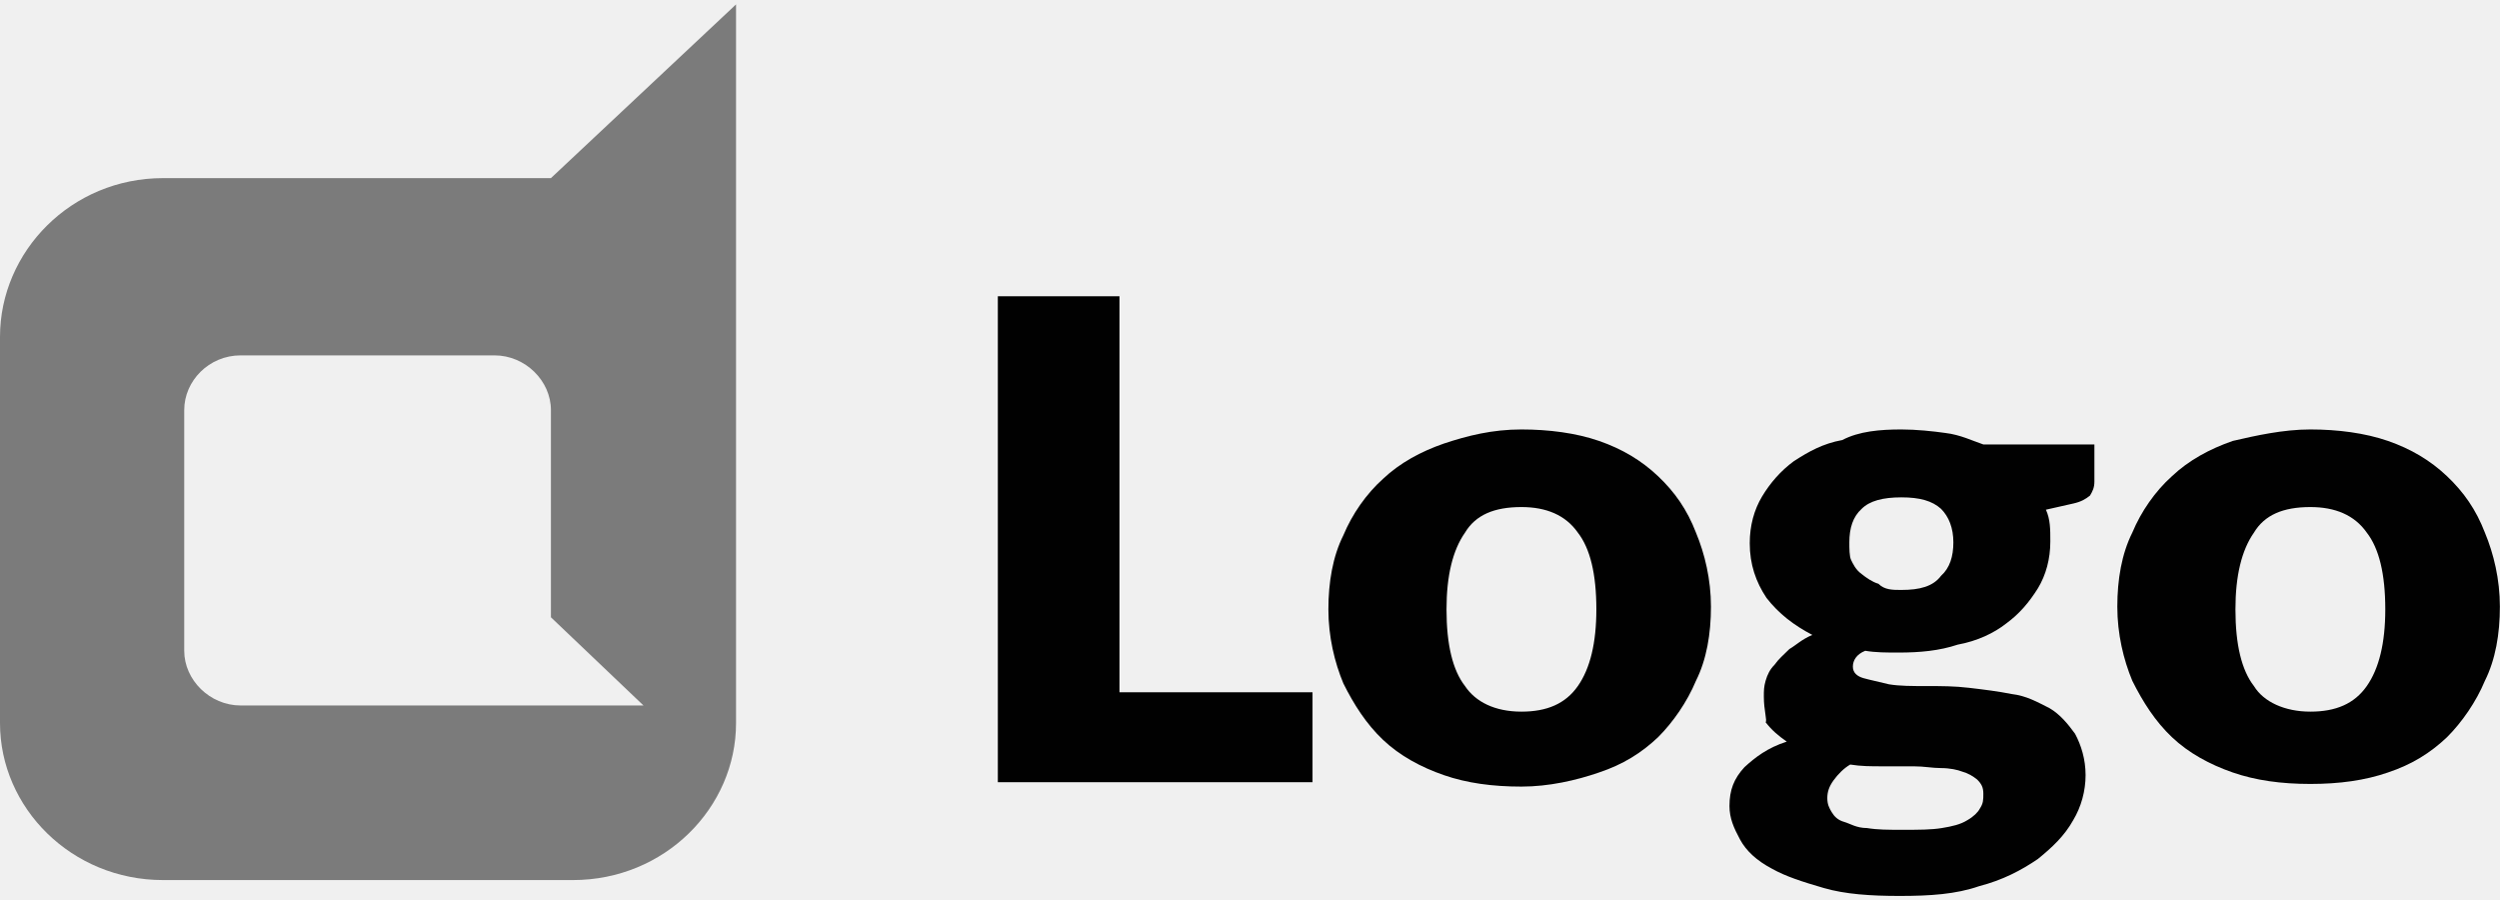
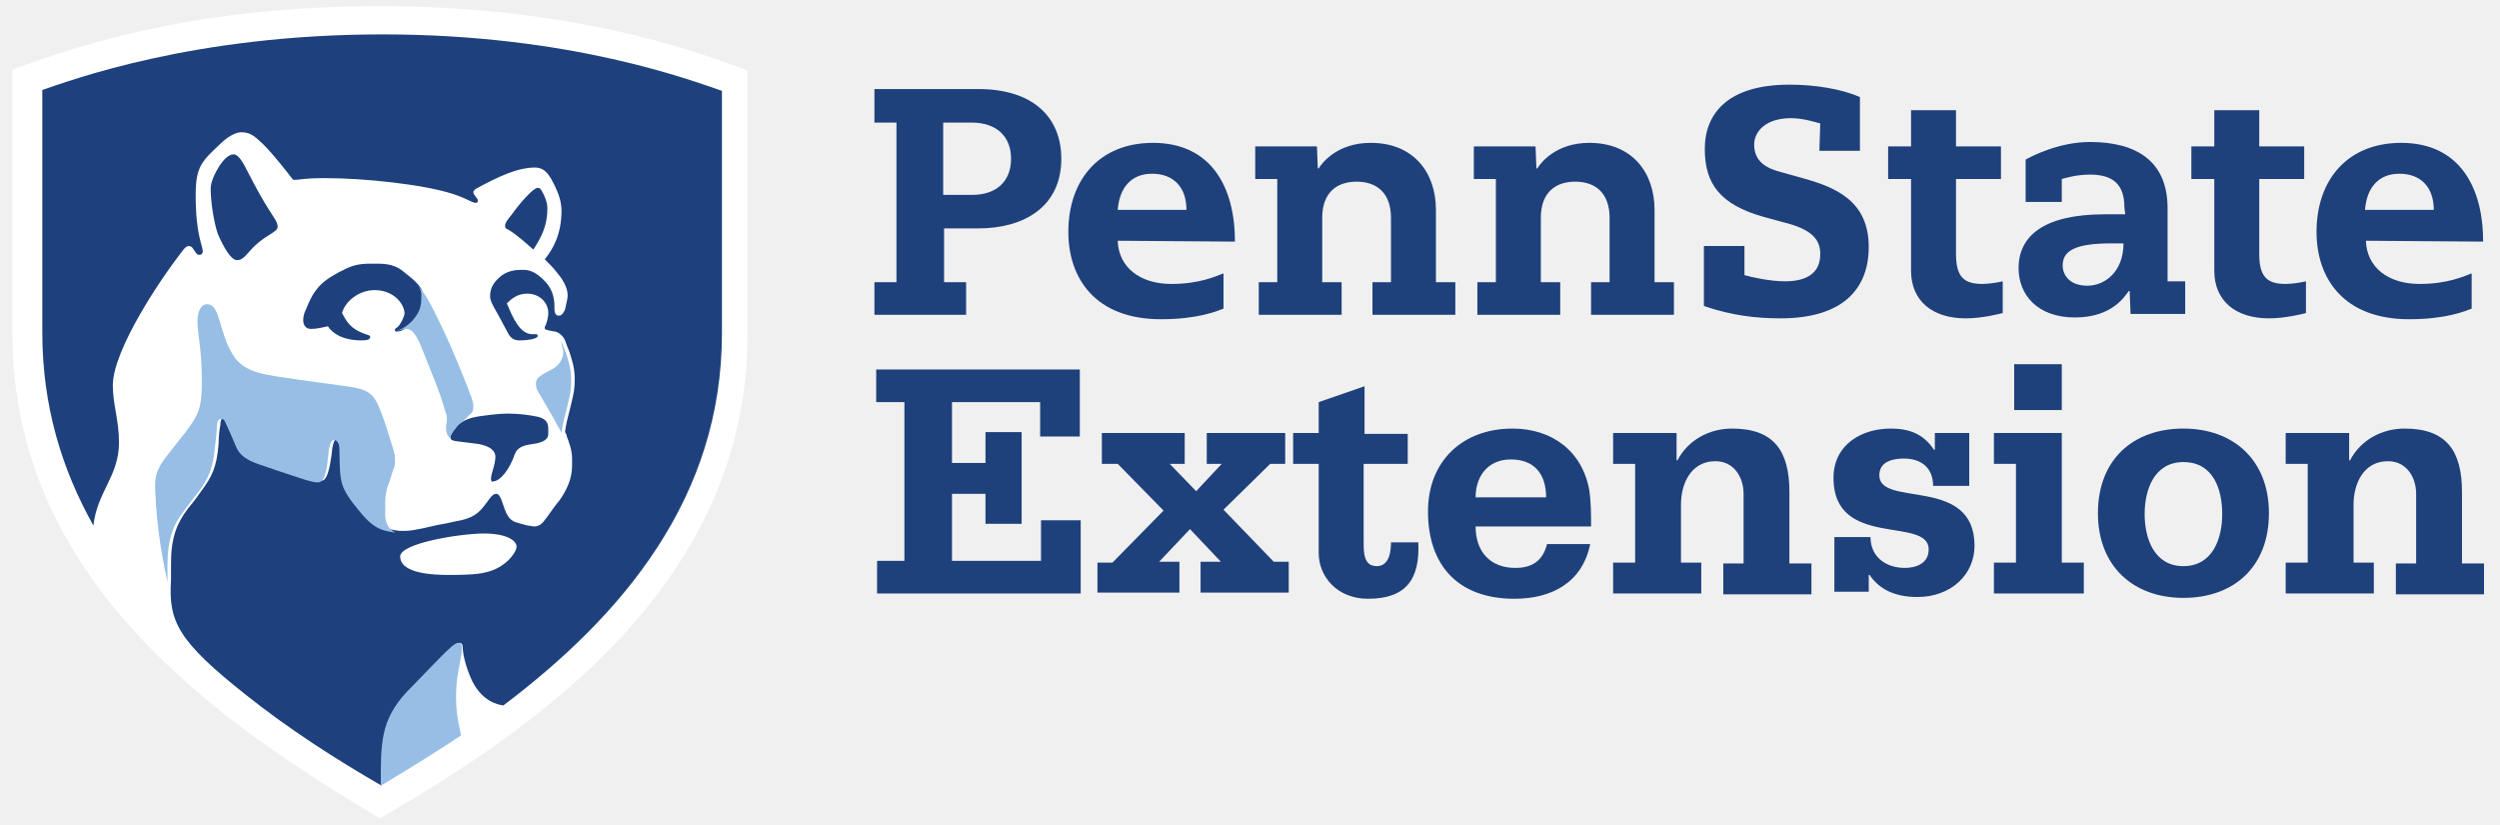
- <svg xmlns="http://www.w3.org/2000/svg" xmlns:xlink="http://www.w3.org/1999/xlink" version="1.1" id="Layer_1" x="0px" y="0px" viewBox="0 0 283.5 102" style="enable-background:new 0 0 283.5 102;" xml:space="preserve">
+ <svg xmlns="http://www.w3.org/2000/svg" version="1.1" id="Layer_1" x="0px" y="0px" viewBox="71 31.4 283.5 93.5" style="enable-background:new 71 31.4 283.5 93.5;" xml:space="preserve">
  <style type="text/css">
- 	.st0{clip-path:url(#XMLID_36_);}
- 	.st1{clip-path:url(#XMLID_37_);fill:#010101;}
- 	.st2{clip-path:url(#SVGID_2_);}
- 	.st3{clip-path:url(#XMLID_38_);fill:#010101;}
- 	.st4{clip-path:url(#SVGID_4_);}
- 	.st5{clip-path:url(#XMLID_39_);fill:#010101;}
- 	.st6{clip-path:url(#SVGID_6_);}
- 	.st7{clip-path:url(#XMLID_40_);fill:#010101;}
- 	.st8{clip-path:url(#SVGID_8_);}
- 	.st9{clip-path:url(#XMLID_41_);fill:#7B7B7B;}
+ 	.st0{fill:#FFFFFF;}
+ 	.st1{fill:#1E417D;}
+ 	.st2{fill:#97BEE5;}
+ 	.st3{fill:#1E417C;}
</style>
-   <g id="XMLID_21_">
-     <g>
-       <defs>
-         <polygon id="XMLID_18_" points="127,78.5 148.9,78.5 148.9,88.7 113.2,88.7 113.2,33.6 127,33.6    " />
-       </defs>
-       <clipPath id="XMLID_36_">
-         <use xlink:href="#XMLID_18_" style="overflow:visible;" />
-       </clipPath>
-       <g class="st0">
-         <defs>
-           <rect id="XMLID_19_" x="-1501.1" y="-110" width="2945" height="2666.8" />
-         </defs>
-         <clipPath id="XMLID_37_">
-           <use xlink:href="#XMLID_19_" style="overflow:visible;" />
-         </clipPath>
-         <rect id="XMLID_20_" x="103" y="23.3" class="st1" width="56.1" height="75.6" />
-       </g>
+   <g id="XMLID_47_">
+     <g id="XMLID_67_">
+       <path id="XMLID_107_" class="st0" d="M114.1,124.2c-18.5-11-41.7-27-41.7-55.1V39.3c8.6-3.2,21.7-7.2,41.7-7.2    c20.3,0,34.2,4.4,41.7,7.3v29.8C155.9,97.6,131.7,114,114.1,124.2z" />
    </g>
-     <g>
-       <defs>
-         <path id="SVGID_1_" d="M172.6,80.7c2.9,0,5-0.9,6.4-2.9c1.4-2,2.1-4.9,2.1-8.7c0-4-0.7-6.9-2.1-8.7c-1.4-2-3.6-2.9-6.4-2.9     c-3.1,0-5.2,0.9-6.4,2.9c-1.4,2-2.1,4.9-2.1,8.7c0,4,0.7,6.9,2.1,8.7C167.4,79.6,169.6,80.7,172.6,80.7z M172.6,48.7     c3.1,0,6.2,0.4,8.8,1.3c2.6,0.9,4.8,2.2,6.7,4c1.9,1.8,3.3,3.8,4.3,6.4c1,2.4,1.7,5.3,1.7,8.4s-0.5,6-1.7,8.4     c-1,2.4-2.6,4.7-4.3,6.4c-1.9,1.8-4,3.1-6.7,4c-2.6,0.9-5.7,1.6-8.8,1.6c-3.3,0-6.2-0.4-8.8-1.3c-2.6-0.9-5-2.2-6.9-4     s-3.3-4-4.5-6.4c-1-2.4-1.7-5.3-1.7-8.4s0.5-6,1.7-8.4c1-2.4,2.6-4.7,4.5-6.4c1.9-1.8,4.3-3.1,6.9-4     C166.5,49.4,169.3,48.7,172.6,48.7z" />
-       </defs>
-       <clipPath id="SVGID_2_">
-         <use xlink:href="#SVGID_1_" style="overflow:visible;" />
-       </clipPath>
-       <g class="st2">
-         <defs>
-           <rect id="XMLID_16_" x="-1501.1" y="-110" width="2945" height="2666.8" />
-         </defs>
-         <clipPath id="XMLID_38_">
-           <use xlink:href="#XMLID_16_" style="overflow:visible;" />
-         </clipPath>
-         <rect id="XMLID_17_" x="140.5" y="38.5" class="st3" width="63.7" height="61.1" />
-       </g>
-     </g>
-     <g>
-       <defs>
-         <path id="SVGID_3_" d="M215.7,66.9c2.1,0,3.6-0.4,4.5-1.6c1-0.9,1.4-2.2,1.4-3.8c0-1.6-0.5-2.9-1.4-3.8c-1-0.9-2.4-1.3-4.5-1.3     c-2.1,0-3.6,0.4-4.5,1.3c-1,0.9-1.4,2.2-1.4,3.8c0,0.7,0,1.6,0.2,2c0.2,0.4,0.5,1.1,1.2,1.6c0.5,0.4,1.2,0.9,1.9,1.1     C213.8,66.9,214.7,66.9,215.7,66.9z M225,90c0-0.7-0.2-1.1-0.7-1.6c-0.5-0.4-1-0.7-1.7-0.9c-0.5-0.2-1.4-0.4-2.4-0.4     c-1,0-1.9-0.2-3.1-0.2h-3.6c-1.2,0-2.4,0-3.6-0.2c-0.7,0.4-1.4,1.1-1.9,1.8c-0.5,0.7-0.7,1.3-0.7,2c0,0.7,0.2,1.1,0.5,1.6     s0.7,0.9,1.4,1.1c0.7,0.2,1.4,0.7,2.6,0.7c1.2,0.2,2.4,0.2,4,0.2c1.9,0,3.3,0,4.5-0.2s2.1-0.4,2.9-0.9c0.7-0.4,1.2-0.9,1.4-1.3     C225,91.1,225,90.7,225,90z M215.7,48.7c1.7,0,3.6,0.2,5,0.4c1.7,0.2,3.1,0.9,4.3,1.3h12.6v4.2c0,0.7-0.2,1.1-0.5,1.6     c-0.5,0.4-1,0.7-1.9,0.9l-3.1,0.7c0.5,1.1,0.5,2.2,0.5,3.6c0,2-0.5,3.8-1.4,5.3c-1,1.6-2.1,2.9-3.6,4c-1.4,1.1-3.3,2-5.5,2.4     c-2.1,0.7-4.3,0.9-6.7,0.9c-1.4,0-2.6,0-3.8-0.2c-1,0.4-1.4,1.1-1.4,1.8c0,0.7,0.5,1.1,1.2,1.3c0.7,0.2,1.7,0.4,2.9,0.7     c1.2,0.2,2.6,0.2,4.3,0.2c1.7,0,3.1,0,4.8,0.2c1.7,0.2,3.3,0.4,4.8,0.7c1.7,0.2,2.9,0.9,4.3,1.6c1.2,0.7,2.1,1.8,2.9,2.9     c0.7,1.3,1.2,2.9,1.2,4.7s-0.5,3.6-1.4,5.1c-1,1.8-2.4,3.1-4,4.4c-1.9,1.3-4,2.4-6.7,3.1c-2.6,0.9-5.5,1.1-9,1.1     c-3.3,0-6.2-0.2-8.6-0.9c-2.4-0.7-4.3-1.3-5.9-2.2c-1.7-0.9-2.9-2-3.6-3.3c-0.7-1.3-1.2-2.4-1.2-3.8c0-1.8,0.5-3.1,1.7-4.4     c1.2-1.1,2.6-2.2,4.8-2.9c-1-0.7-1.7-1.3-2.4-2.2c0.2-0.2-0.2-1.3-0.2-2.9c0-0.7,0-1.1,0.2-1.8c0.2-0.7,0.5-1.3,1-1.8     c0.5-0.7,1-1.1,1.7-1.8c0.7-0.4,1.4-1.1,2.6-1.6c-2.1-1.1-3.8-2.4-5.2-4.2c-1.2-1.8-1.9-3.8-1.9-6.2c0-2,0.5-3.8,1.4-5.3     s2.1-2.9,3.6-4c1.7-1.1,3.3-2,5.5-2.4C210.9,48.9,213.3,48.7,215.7,48.7z" />
-       </defs>
-       <clipPath id="SVGID_4_">
-         <use xlink:href="#SVGID_3_" style="overflow:visible;" />
-       </clipPath>
-       <g class="st4">
-         <defs>
-           <rect id="XMLID_12_" x="-1501.1" y="-110" width="2945" height="2666.8" />
-         </defs>
-         <clipPath id="XMLID_39_">
-           <use xlink:href="#XMLID_12_" style="overflow:visible;" />
-         </clipPath>
-         <rect id="XMLID_13_" x="185.7" y="38.5" class="st5" width="62.1" height="73.4" />
-       </g>
-     </g>
-     <g>
-       <defs>
-         <path id="SVGID_5_" d="M262.1,80.7c2.9,0,5-0.9,6.4-2.9c1.4-2,2.1-4.9,2.1-8.7c0-4-0.7-6.9-2.1-8.7c-1.4-2-3.6-2.9-6.4-2.9     c-3.1,0-5.2,0.9-6.4,2.9c-1.4,2-2.1,4.9-2.1,8.7c0,4,0.7,6.9,2.1,8.7C256.8,79.6,259.2,80.7,262.1,80.7z M262.1,48.7     c3.1,0,6.2,0.4,8.8,1.3c2.6,0.9,4.8,2.2,6.7,4c1.9,1.8,3.3,3.8,4.3,6.4c1,2.4,1.7,5.3,1.7,8.4s-0.5,6-1.7,8.4     c-1,2.4-2.6,4.7-4.3,6.4c-1.9,1.8-4,3.1-6.7,4c-2.6,0.9-5.5,1.3-8.8,1.3s-6.2-0.4-8.8-1.3c-2.6-0.9-5-2.2-6.9-4     c-1.9-1.8-3.3-4-4.5-6.4c-1-2.4-1.7-5.3-1.7-8.4s0.5-6,1.7-8.4c1-2.4,2.6-4.7,4.5-6.4c1.9-1.8,4.3-3.1,6.9-4     C255.9,49.4,259,48.7,262.1,48.7z" />
-       </defs>
-       <clipPath id="SVGID_6_">
-         <use xlink:href="#SVGID_5_" style="overflow:visible;" />
-       </clipPath>
-       <g class="st6">
-         <defs>
-           <rect id="XMLID_7_" x="-1501.1" y="-110" width="2945" height="2666.8" />
-         </defs>
-         <clipPath id="XMLID_40_">
-           <use xlink:href="#XMLID_7_" style="overflow:visible;" />
-         </clipPath>
-         <rect id="XMLID_8_" x="230" y="38.5" class="st7" width="63.7" height="60.9" />
-       </g>
-     </g>
-     <g>
-       <defs>
-         <path id="SVGID_7_" d="M62.5,70V46.5c0-3.3-2.9-6.2-6.4-6.2H27.3c-3.6,0-6.4,2.9-6.4,6.2v27.3c0,3.3,2.9,6.2,6.4,6.2H73L62.5,70z      M18.5,20.2h44L83.5,0.5V82c0,9.6-8.1,17.8-18.5,17.8H18.5C8.1,99.8,0,91.6,0,82V38.2C0,28.5,8.1,20.2,18.5,20.2z" />
-       </defs>
-       <clipPath id="SVGID_8_">
-         <use xlink:href="#SVGID_7_" style="overflow:visible;" />
-       </clipPath>
-       <g class="st8">
-         <defs>
-           <rect id="XMLID_3_" x="-1501.1" y="-110" width="2945" height="2666.8" />
-         </defs>
-         <clipPath id="XMLID_41_">
-           <use xlink:href="#XMLID_3_" style="overflow:visible;" />
-         </clipPath>
-         <rect id="XMLID_4_" x="-10.2" y="-9.8" class="st9" width="103.9" height="119.8" />
-       </g>
+     <g id="XMLID_52_">
+       <path id="XMLID_58_" class="st1" d="M126.7,85.7c0-0.6,0.5-1.6,0.5-2.5c0-1-1.3-1.4-2.3-1.5c-2.1-0.3-2.8-0.2-2.8-0.7    c0-0.3,0.3-0.7,0.7-1.2c0.6-0.8,1.9-1.1,2.6-1.2c0.9-0.1,2-0.3,3.2-0.3c1.4,0,2.6,0.2,3.1,0.3c1.3,0.2,1.5,0.8,1.5,1.4    c0,0.1,0,0.4,0,0.6c0,0.6-0.5,0.9-1.4,1.1c-0.2,0-0.5,0.1-0.7,0.1c-0.6,0.1-1.4,0.3-1.7,1.1c-0.6,1.8-1.7,3.1-2.5,3.1    C126.9,86.1,126.7,86,126.7,85.7z M128.6,57.4c-0.1,0-0.3-0.1-0.3-0.4s0.2-0.6,0.7-1.2c1-1.4,2.5-3.1,3-3.1c0.3,0,0.4,0.2,0.7,0.8    c0.2,0.4,0.4,1,0.4,1.5c0,1.9-0.6,3.2-1.6,4.7C130.8,59.1,129.9,58.2,128.6,57.4z M97.9,60.9c0.5,0,0.8-0.3,1.5-1.1    c1.6-1.8,3.1-2,3.1-2.7c0-0.3-0.2-0.7-0.4-1c-1.7-2.6-2.4-4.1-3.4-6c-0.4-0.7-0.8-1.2-1.2-1.2c-0.6,0-1.2,0.7-1.6,1.3    c-0.5,0.8-1,1.8-1,2.6c0,1.3,0.3,3.6,0.8,5.1C96.4,59.5,97.2,60.9,97.9,60.9z M116.9,67c0-1.1-1.2-2.7-3.4-2.7    c-1.9,0-3.4,1.4-3.7,2.6c0.5,0.9,0.9,1.8,2.7,2.4c0.2,0.1,0.5,0.1,0.5,0.3c0,0.3-0.3,0.4-1,0.4c-2.1,0-3.3-0.8-3.8-1.6    c-0.5,0.1-1.2,0.3-1.9,0.3c-0.6,0-0.9-0.4-0.9-1c0-0.4,0.1-0.8,0.3-1.2c0.1-0.2,0.2-0.5,0.3-0.7c0.3-0.6,0.8-2,2.7-3.1    c0.2-0.1,0.8-0.5,1.1-0.6c1.1-0.6,1.9-0.8,3.2-0.8c0.1,0,0.8,0,0.9,0c1.5,0,2.3,0.4,3,1c1.4,1.1,2.1,1.8,2.1,2.6    c0,0.9-0.1,1.7-0.8,2.7c-0.7,0.9-1.6,1.4-2.2,1.4c-0.2,0-0.2-0.1-0.2-0.2s0.1-0.2,0.3-0.3C116.5,68.1,116.8,67.4,116.9,67z     M126.1,96.3c-0.4,0.1-1.1,0.3-4.2,0.3c-4.7,0-5.5-1.2-5.5-2.1c0-1.5,6.8-2.6,9.5-2.6c2.6,0,3.7,0.8,3.7,1.5    C129.6,94,128.4,95.8,126.1,96.3z M98.9,110.2c4.9,3.9,10.2,7.3,15.4,10.3l0,0l0,0c0-4.6-0.1-7.4,3-10.7c1.3-1.3,2.6-2.7,3.8-3.9    c0.9-0.9,1.6-1.6,2-1.6c0.3,0,0.4,0.2,0.4,0.6s0.2,1.9,1.1,3.8c1.2,2.3,2.9,2.6,3.5,2.7c13.5-10.2,24.8-23.5,24.8-42.2    c0-10.4,0-27.5,0-27.5c-3.3-1.1-17-6.4-38.5-6.4s-35.3,5.2-38.6,6.3c0,0,0,17.2,0,27.5c0,8.3,2.2,15.5,5.8,21.9    c0.4-3.8,2.9-5.6,2.9-9.4c0-2.6-0.7-4.3-0.7-6.5c0-4,5.4-12.1,8.1-15.5c0.1-0.1,0.3-0.3,0.5-0.3s0.4,0.1,0.5,0.3    c0.3,0.4,0.4,0.7,0.7,0.7c0.3,0,0.4-0.2,0.4-0.4c0-0.7-0.8-1.8-0.8-6.4c0-3.2,0.7-3.8,2.7-5.7c0.4-0.4,1.5-1.4,2.5-1.4    c1.2,0,1.7,0.7,2.5,1.4c1.2,1.2,2.9,3.4,3.2,3.8c0.1,0.1,0.1,0.2,0.3,0.2c0.6,0,1-0.2,3.5-0.2c4.4,0,11.1,0.7,14.5,1.8    c1.8,0.6,2.1,1,2.6,1c0.2,0,0.2-0.1,0.2-0.3c0-0.2-0.5-0.6-0.5-0.9c0-0.2,0.2-0.3,0.3-0.4c2.6-1.4,4.7-2.4,6.7-2.4    c1.2,0,1.7,1,2.2,2c0.4,0.8,0.8,1.8,0.8,2.9c0,2.7-1,4.4-1.9,5.5c0.4,0.4,1,1,1.3,1.4c0.6,0.7,1.3,1.7,1.3,2.7    c0,0.4-0.2,1.1-0.3,1.6c-0.1,0.2-0.3,0.7-0.7,0.7s-0.5-0.4-0.5-0.8c0-0.1,0-0.2,0-0.3c0-0.8-0.2-1.8-0.9-2.6    c-0.8-0.9-1.6-1.5-2.6-1.5c-0.1,0-0.3,0-0.3,0c-1.6,0-2.3,0.7-2.7,1.1c-0.5,0.5-0.8,1.1-0.8,1.9c0,0.5,0.3,1,0.8,1.9    c0.3,0.5,0.9,1.7,1.3,2.4c0.3,0.5,0.7,0.7,1.2,0.7c1.1,0,2.1-0.2,2.1-0.5c0-0.1,0-0.2-0.2-0.2c-0.1,0-0.2,0-0.4,0    c-1.4,0-2.2-1.8-2.9-3.5c0.5-0.5,1.2-1.1,2.3-1.1c1.4,0,2.4,1,2.4,2.2c0,0.6-0.2,1.1-0.3,1.4c-0.1,0.1-0.1,0.2-0.1,0.3    c0,0.2,0.2,0.2,0.6,0.3c0.1,0,0.4,0.1,0.6,0.1c0.4,0.1,0.9,0.5,1.1,1c0.1,0.3,0.4,1.1,0.5,1.3c0.2,0.7,0.6,1.7,0.6,3    c0,1.3-0.1,1.6-0.4,2.9c-0.4,1.6-0.6,2.3-0.7,3.2c0.2,0.3,0.2,0.4,0.2,0.5c0.2,0.5,0.6,1.5,0.6,2.5c0,0.3,0,0.8,0,0.8    c0,1.6-0.7,2.9-1.4,3.9c-0.6,0.7-1.3,1.8-1.8,2.4c-0.3,0.4-0.7,0.6-1.1,0.6c-0.2,0-0.5-0.1-0.7-0.1c-0.3-0.1-0.9-0.2-1.1-0.3    c-1-0.2-1.3-0.9-1.6-1.7c0-0.1-0.2-0.5-0.2-0.6c-0.2-0.6-0.4-1-0.7-1c-0.3,0-0.5,0.2-0.8,0.6c-1,1.4-1.5,2-3.2,2.4    c-0.6,0.1-1.8,0.4-2.5,0.5c-1,0.2-2.8,0.7-3.8,0.7c-0.2,0-0.4,0-0.7,0c-1.4-0.2-2.4-0.3-4.1-2.4c-2.4-2.8-2.1-3.2-2.3-7.1    c0-0.4-0.2-1-0.6-1s-0.6,0.8-0.7,2c-0.2,1.4-0.5,2.8-1.1,2.8c-0.5,0-0.8-0.1-1.5-0.3c-0.9-0.3-3-1-4.2-1.4c-1.5-0.5-3-0.9-3.6-2.3    c-0.3-0.6-0.8-1.8-1.1-2.5c-0.2-0.4-0.3-0.7-0.6-0.7c-0.4,0-0.5,0.5-0.5,0.9c-0.1,0.4-0.2,1.4-0.2,2.1c-0.2,2.7-0.8,3.8-1.9,5.3    c-0.5,0.7-1,1.4-1.6,2.1c-1.2,1.6-1.9,3.2-1.9,6.2c0,0.2,0,1.3,0,1.9C90.1,101.9,91.2,104.1,98.9,110.2z" />
+       <path id="XMLID_53_" class="st2" d="M134.7,70.1L134.7,70.1c0.1,0.3,0.4,1.1,0.5,1.3c0.2,0.7,0.6,1.7,0.6,3c0,1.3-0.1,1.6-0.4,2.9    c-0.4,1.6-0.6,2.3-0.7,3.2c-0.1-0.3-2.4-4.3-2.6-4.6c-0.2-0.3-0.3-0.6-0.3-1s0.2-0.7,0.7-1c0.3-0.2,0.7-0.4,0.9-0.5    c1.2-0.6,1.5-1.4,1.5-2.2C134.8,70.8,134.7,70.5,134.7,70.1z M124.5,76.5c0.1,0.3,0.2,0.7,0.2,0.9c0,0.6-0.1,0.8-0.5,1.1    c-0.2,0.2-0.4,0.4-0.6,0.6c-0.3,0.2-0.6,0.4-0.8,0.7c-0.4,0.5-0.7,0.9-0.7,1.2c0,0.1,0,0.2,0.1,0.2c-0.5-0.3-0.6-0.9-0.6-1.3    s0.1-0.6,0.1-1c0-0.3-0.1-0.7-0.2-0.9c-0.6-2.2-1.7-4.7-2.4-6.5c-0.7-1.8-1.2-2.8-2-2.8c-0.4,0-0.8,0.2-1.3,0.2    c0.6,0,1.6-0.6,2.2-1.4c0.8-1,0.8-1.7,0.8-2.7c0-0.4-0.2-0.8-0.5-1.1c1,1,1.6,2.3,2.3,3.7C122.2,70.6,123.5,73.9,124.5,76.5z     M90,97.4c0-0.5,0-1.7,0-1.9c0-3,0.7-4.7,1.9-6.2c0.6-0.8,1.1-1.5,1.6-2.1c1.1-1.5,1.7-2.6,1.9-5.3c0.1-0.6,0.2-1.6,0.2-2.1    c0-0.4,0.1-0.9,0.5-0.9c0.3,0,0.4,0.2,0.6,0.7c0.3,0.6,0.8,1.8,1.1,2.5c0.6,1.4,2.1,1.8,3.6,2.3c1.1,0.4,3.3,1.1,4.2,1.4    c0.7,0.2,1,0.3,1.5,0.3c0.7,0,1-1.4,1.1-2.8c0.1-1.2,0.3-2,0.7-2c0.4,0,0.6,0.5,0.6,1c0.1,3.8-0.1,4.2,2.3,7.1    c1.7,2.1,2.7,2.2,4.1,2.4c-0.5-0.2-1.2-0.8-1.2-2c0-0.2,0-1.2,0-1.4c0-0.7,0.1-1.4,0.4-2.2c0.2-0.4,0.3-1,0.5-1.5    c0.3-0.7,0.2-0.9,0.2-1.4s-0.2-1-0.6-2.3c-0.2-0.6-0.5-1.6-0.8-2.4c-0.9-2.4-1.2-3-4.1-3.4c-0.9-0.1-5-0.7-5.8-0.8    c-3.2-0.5-5.8-0.6-7.1-2.8c-1.6-2.6-1.4-5.7-2.9-5.7c-0.7,0-1.1,0.8-1.1,2s0.5,3.2,0.5,6.7c0,3-0.3,3.8-2,6    c-0.5,0.6-1.1,1.4-1.5,1.9c-1.3,1.6-1.9,2.5-1.8,4.4C88.8,91.9,89.6,95.5,90,97.4z M122.8,108.9c0.1-1.2,0.6-3.2,0.6-4l0,0    c0-0.4-0.1-0.6-0.4-0.6c-0.4,0-1.1,0.7-2,1.6c-1.2,1.2-2.5,2.6-3.8,3.9c-3.1,3.3-3,6-3,10.7l0,0c3.5-2.1,6.7-4.1,9.1-5.7    C122.9,112.9,122.6,111.5,122.8,108.9z" />
    </g>
  </g>
+   <g id="XMLID_1_">
+     <path id="XMLID_20_" class="st3" d="M172.6,45.3h-2.4v-3.8H182c6.2,0,9.4,3.2,9.4,7.9c0,5.5-4.3,7.9-9.4,7.9h-3.9v6.1h2.5v3.7   h-10.4v-3.7h2.5V45.3H172.6z M181.3,53.5c2.7,0,4.4-1.5,4.4-4.1c0-2.4-1.5-4.1-4.5-4.1H178v8.2H181.3z M197.8,58.7   c0.1,3,2.5,4.9,6.1,4.9c3.2,0,5.1-0.9,5.9-1.2v4c-0.8,0.3-2.9,1.2-7.1,1.2c-7.4,0-10.5-4.6-10.5-9.9c0-6,3.6-10.1,9.6-10.1   c6.6,0,9.3,5,9.3,11.2L197.8,58.7L197.8,58.7z M205.6,55.2c0-2.6-1.5-4.1-3.9-4.1c-2.3,0-3.7,1.5-3.9,4.1H205.6z M339.4,58.7   c0.1,3,2.5,4.9,6.1,4.9c3.2,0,5.1-0.9,5.9-1.2v4c-0.8,0.3-2.9,1.2-7.1,1.2c-7.4,0-10.5-4.6-10.5-9.9c0-6,3.6-10.1,9.6-10.1   c6.6,0,9.3,5,9.3,11.2L339.4,58.7L339.4,58.7z M347.1,55.2c0-2.6-1.5-4.1-3.9-4.1c-2.3,0-3.7,1.5-3.9,4.1H347.1z M215.9,51.7h-2.5   V48h7l0.1,2.5h0.1c0.3-0.5,2-2.9,5.9-2.9c4.9,0,7.4,3.4,7.4,7.6v8.2h2.2v3.7h-9.4v-3.7h2.1v-7.3c0-2.7-1.5-4.1-3.9-4.1   c-2.2,0-3.9,1.2-3.9,4.1v7.3h2.2v3.7h-9.4v-3.7h2.1L215.9,51.7L215.9,51.7z M240.7,51.7h-2.5V48h7l0.1,2.5h0.1   c0.3-0.5,2-2.9,5.9-2.9c4.9,0,7.4,3.4,7.4,7.6v8.2h2.2v3.7h-9.4v-3.7h2.1v-7.3c0-2.7-1.5-4.1-3.9-4.1c-2.2,0-3.9,1.2-3.9,4.1v7.3   h2.2v3.7h-9.4v-3.7h2.1L240.7,51.7L240.7,51.7z M322.2,43.9h5.1V48h5.1v3.7h-5.1v8.5c0,2.6,0.9,3.4,3,3.4c0.8,0,1.9-0.2,2.3-0.3   v3.6c-0.4,0.1-2.3,0.6-4.2,0.6c-3.8,0-6.2-2-6.2-5.4V51.7h-2.6V48h2.6L322.2,43.9L322.2,43.9z M287.8,43.9h5.1V48h5.1v3.7h-5.1v8.5   c0,2.6,0.9,3.4,3,3.4c0.8,0,1.9-0.2,2.3-0.3v3.6c-0.4,0.1-2.3,0.6-4.2,0.6c-3.8,0-6.2-2-6.2-5.4V51.7h-2.6V48h2.6V43.9L287.8,43.9z    M312,54.9c0-2.6-1.3-3.7-3.9-3.7c-1.6,0-2.8,0.4-3.2,0.5v2.6h-4.1v-4.8c0.7-0.4,3.8-2,7.3-2c5.3,0,8.8,2.2,8.8,7.5   c0,3.1,0,8.3,0,8.3h2V67h-6.2l-0.1-2.6h-0.1c-0.4,0.5-1.8,3-6.1,3s-6.4-2.6-6.4-5.6c0-3.6,2.8-6.1,9.8-6.1c0.3,0,2,0,2.3,0   L312,54.9L312,54.9z M310.5,59c-4.2,0-5.5,0.9-5.5,2.5c0,1.1,0.8,2.3,2.8,2.3s4.1-1.6,4.1-4.8H310.5z M277.5,45.4   c-0.4-0.1-1.9-0.6-3.3-0.6c-3,0-4.2,1.6-4.2,3c0,1.9,1.4,2.7,3,3.1l2.5,0.7c3.6,1,7.5,2.5,7.5,7.8c0,4.9-3.1,8.1-10,8.1   c-2.7,0-5.5-0.3-8.7-1.4v-6.8h4.6v3.3c0.7,0.2,2.8,0.7,4.6,0.7c2.7,0,4-1.1,4-3.1c0-1.6-0.9-2.8-4.2-3.6l-2.2-0.6   c-5-1.4-6.7-3.8-6.7-7.7c0-4.1,2.7-7.3,9.6-7.3c3,0,5.9,0.5,8,1.4v6.1h-4.6L277.5,45.4L277.5,45.4z" />
+   </g>
+   <g>
+     <path class="st3" d="M170.4,95h3.2V77h-3.2v-3.7h23.1v7.6h-4.5V77H179v6.9h3.8v-3.5h4.1v10.4h-4.1v-3.4H179V95h10.1v-4.6h4.5v8.3   h-23.1V95z" />
+     <path class="st3" d="M195.5,95.2h1.7l5.8-5.9l-5.2-5.3H196v-3.5h9.4V84h-1.7l3,3.1l2.9-3.1h-1.7v-3.5h8.9V84h-1.7l-5.3,5.2l5.7,5.9   h1.7v3.5h-10v-3.5h2.3l-3.5-3.7l-3.5,3.7h2.3v3.5h-9.3V95.2z" />
+     <path class="st3" d="M230.6,84h-4.9v8.8c0,1.3,0,2.8,1.5,2.8c1.5,0,1.6-1.9,1.6-2.7h3.1c0.2,4.2-1.4,6.4-5.7,6.4   c-3.5,0-5.6-2.5-5.6-5.2V84h-2.9v-3.5h2.9V77l5.2-1.8v5.4h4.9V84z" />
+     <path class="st3" d="M238.4,91.1c0,2.9,1.7,4.7,4.5,4.7c1.8,0,3.1-0.7,3.6-2.7h4.9c-0.9,4.4-4.4,6.2-8.6,6.2   c-6.4,0-9.8-3.8-9.8-9.9c0-5.7,3.9-9.4,9.6-9.4c4.4,0,7.9,2.5,8.7,7c0.2,1.4,0.2,2.8,0.2,4.1H238.4z M246.4,87.8   c0-2.6-1.3-4.3-4-4.3c-2.6,0-4,1.9-4,4.3H246.4z" />
+     <path class="st3" d="M254,95.2h2.5V84H254v-3.5h7.2v3.1h0.1c1.2-2.3,3.6-3.6,6.2-3.6c4.8,0,6.5,2.6,6.5,7.2v8.1h2.5v3.5h-10v-3.5   h2.3v-7.9c0-1.9-1.1-3.7-3.2-3.7c-2.8,0-3.9,2.6-3.9,4.9v6.6h2.3v3.5h-10V95.2z" />
+     <path class="st3" d="M279.1,92.3h4.1c0,2.3,1.8,3.5,3.9,3.5c1.1,0,2.7-0.4,2.7-2.1c0-3.8-10.8,0-10.8-8.1c0-3.8,3.2-5.6,6.5-5.6   c2.1,0,3.7,0.6,4.9,2.4h0.1v-1.9h3.9v6h-4.1c0-2.1-1.4-3.1-3.3-3.1c-1,0-2.8,0.2-2.8,1.9c0,3.7,10.8,0,10.8,8   c0,3.2-2.6,5.8-6.5,5.8c-2.7,0-4.4-1-5.4-2.5H283v1.9h-3.9V92.3z" />
+     <path class="st3" d="M297.2,95.2h2.5V84h-2.5v-3.5h7.7v14.7h2.5v3.5h-10.2V95.2z M304.9,77.9h-5.4v-5.2h5.4V77.9z" />
+     <path class="st3" d="M328.4,89.6c0,6.1-4,9.6-9.7,9.6c-5.7,0-9.7-3.6-9.7-9.6c0-6.1,4-9.6,9.7-9.6C324.4,80,328.4,83.6,328.4,89.6z    M318.7,95.6c3.3,0,4.4-3.1,4.4-5.9s-1-5.9-4.4-5.9c-3.3,0-4.4,3.1-4.4,5.9S315.4,95.6,318.7,95.6z" />
+     <path class="st3" d="M330.3,95.2h2.5V84h-2.5v-3.5h7.2v3.1h0.1c1.2-2.3,3.6-3.6,6.2-3.6c4.8,0,6.5,2.6,6.5,7.2v8.1h2.5v3.5h-10   v-3.5h2.3v-7.9c0-1.9-1.1-3.7-3.2-3.7c-2.8,0-3.9,2.6-3.9,4.9v6.6h2.3v3.5h-10V95.2z" />
+   </g>
</svg>
